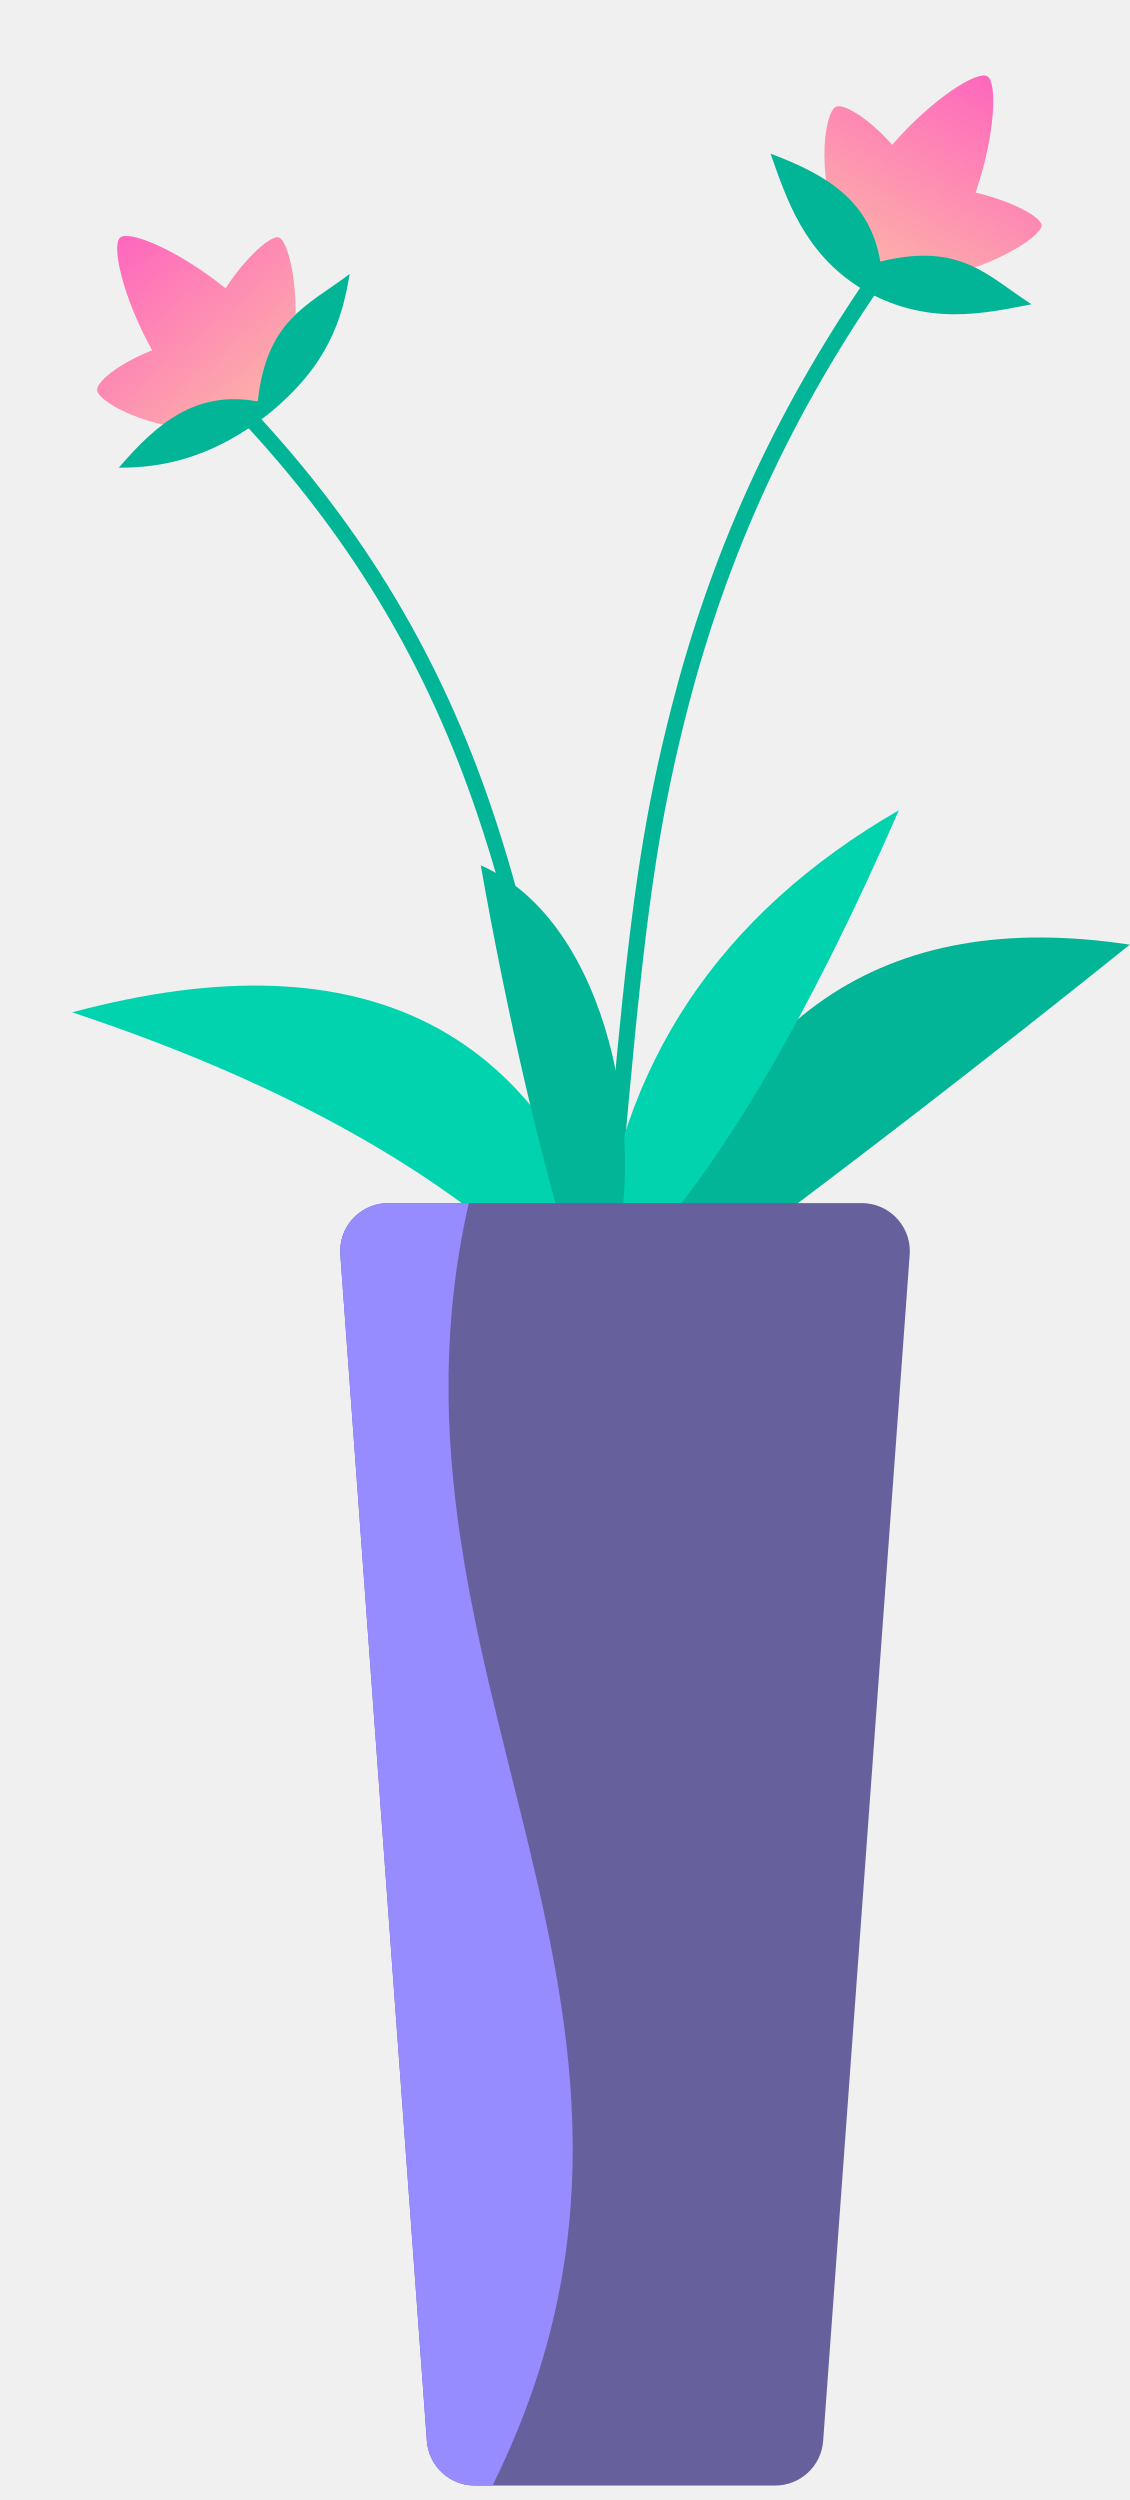
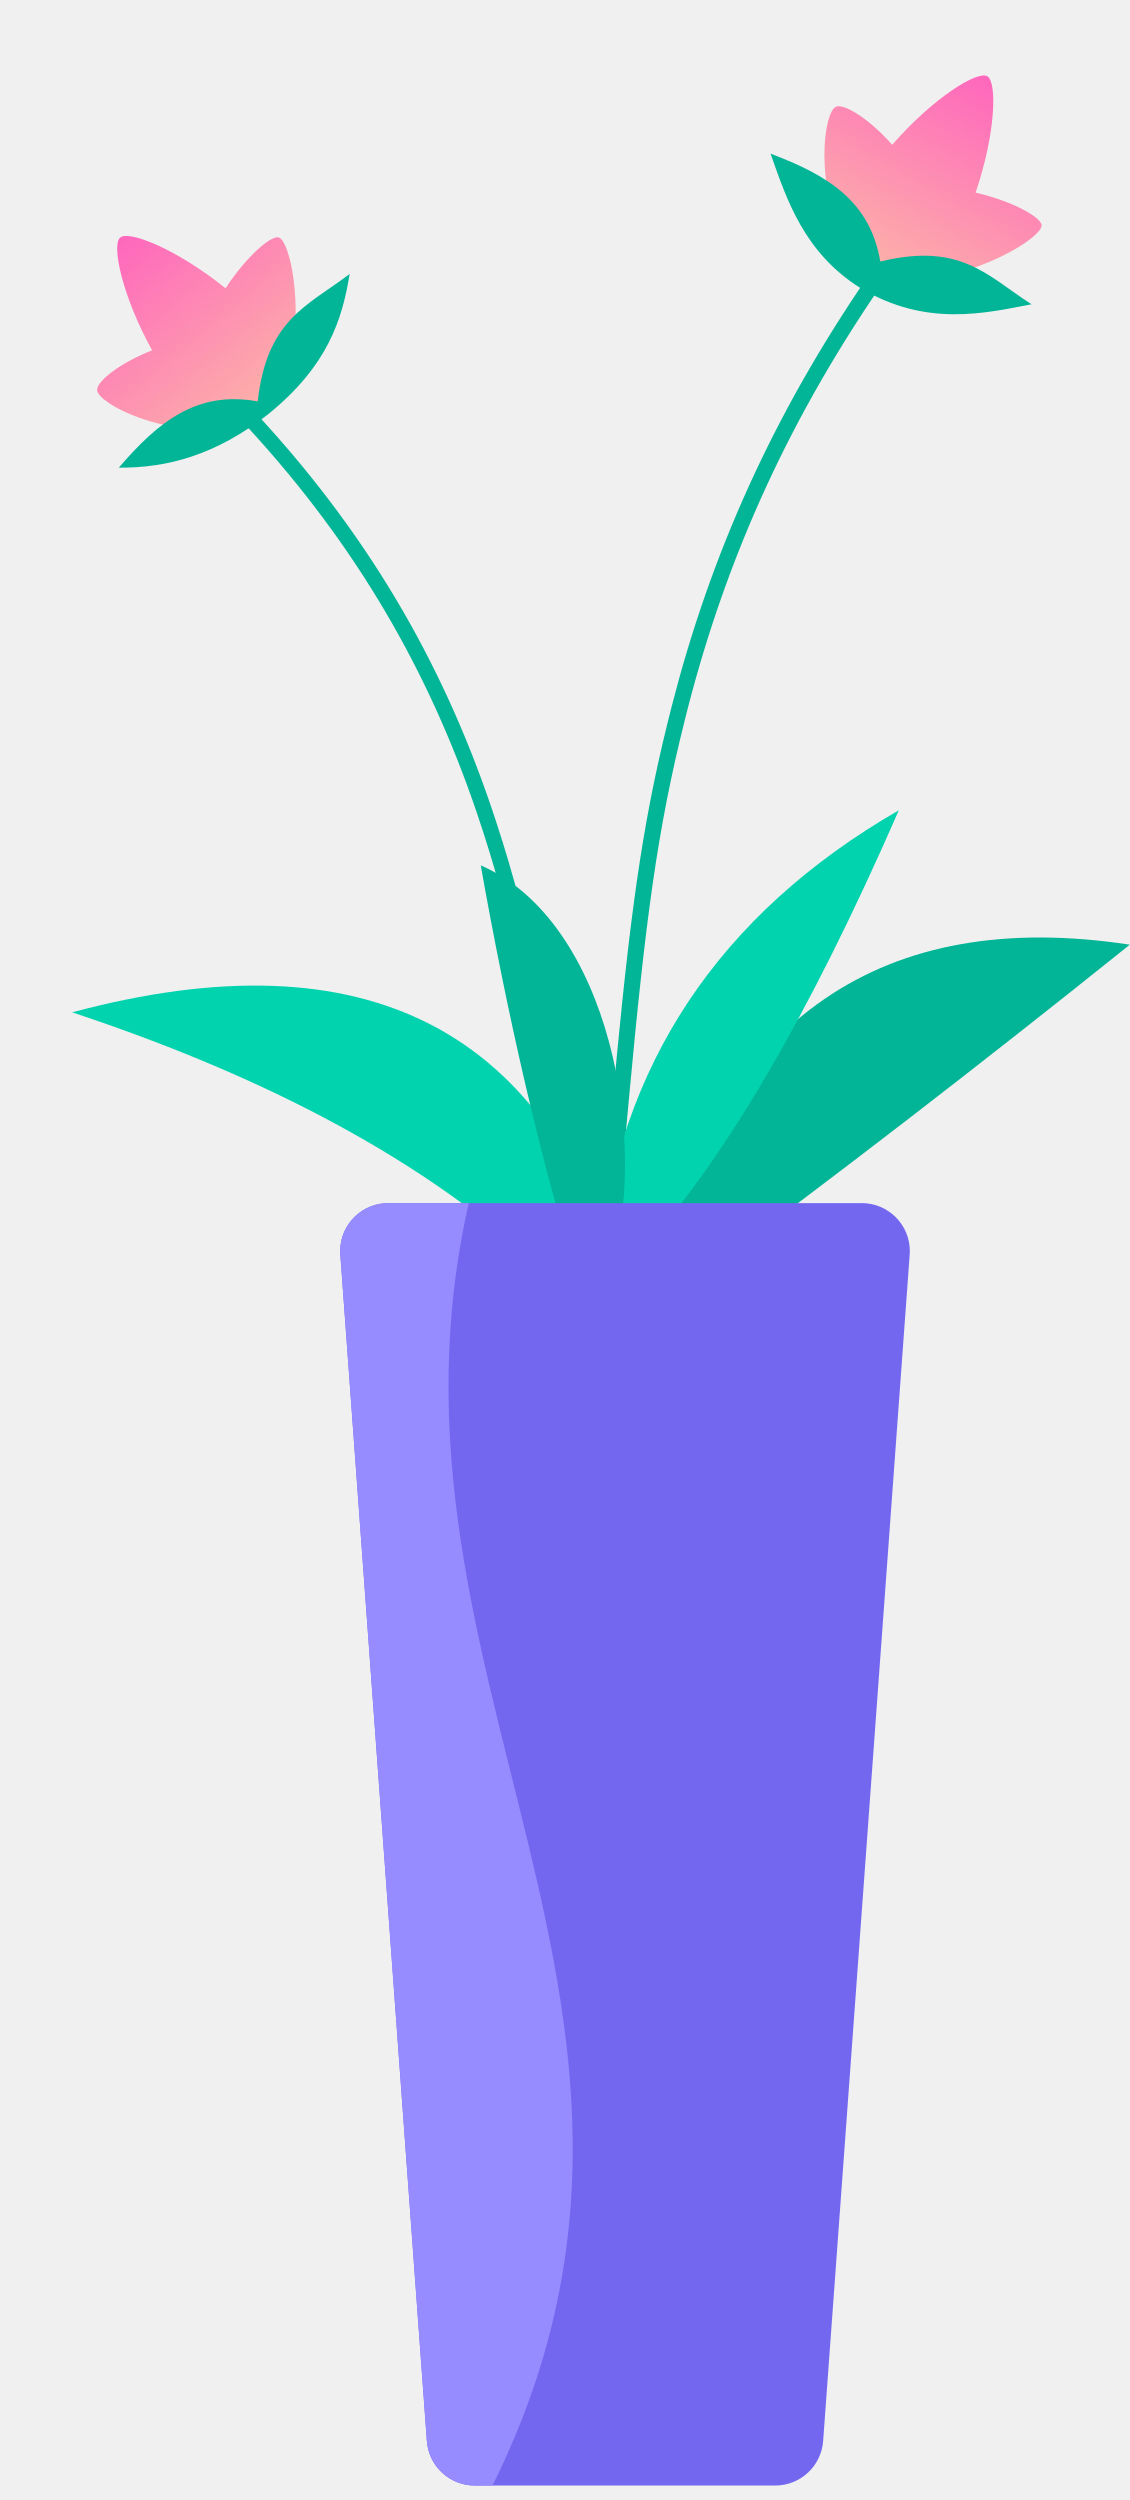
<svg xmlns="http://www.w3.org/2000/svg" xmlns:xlink="http://www.w3.org/1999/xlink" width="47px" height="104px" viewBox="0 0 47 104" version="1.1">
  <defs>
    <linearGradient x1="68.669%" y1="-6.664%" x2="68.669%" y2="100%" id="linearGradient-1">
      <stop stop-color="#FE62BE" offset="0%" />
      <stop stop-color="#FDB3A8" offset="100%" />
    </linearGradient>
    <path d="M2.151,0.049 L21.849,0.049 C22.953,0.049 23.849,0.944 23.849,2.049 C23.849,2.097 23.847,2.146 23.843,2.194 L20.243,51.544 C20.167,52.589 19.297,53.398 18.249,53.398 L5.751,53.398 C4.703,53.398 3.833,52.589 3.757,51.544 L0.157,2.194 C0.076,1.093 0.904,0.135 2.006,0.054 C2.054,0.051 2.103,0.049 2.151,0.049 Z" id="path-2" />
  </defs>
  <g id="📝-Pages-New" stroke="none" stroke-width="1" fill="none" fill-rule="evenodd">
    <g id="Pricing" transform="translate(-826, -409)">
      <g id="Pricing-Card" transform="translate(383, 375)">
        <g id="Standard" transform="translate(320, 0)">
          <g id="Pot1" transform="translate(123, 34)">
            <path d="M36.45,11 L37,11.375 C32.879,17.265 30.238,23.129 28.596,29.526 L28.466,30.041 C27.359,34.475 26.86,38.163 26.162,45.725 L25.879,48.805 C25.817,49.475 25.758,50.08 25.7,50.657 L25.665,51 L25,50.934 L25.105,49.885 L25.655,43.977 C26.305,37.223 26.828,33.729 27.948,29.364 C29.56,23.082 32.127,17.306 36.086,11.525 L36.45,11 Z" id="Path" fill="#02B596" />
            <g id="Group-81" transform="translate(38.5815, 8.086107) rotate(30) translate(-38.5815, -8.086107) translate(32.0815, 2.586107)">
              <path d="M6.199,5.04870979e-29 C6.684,5.04870979e-29 7.702,1.917 8.198,4.434 C9.743,3.967 11.095,3.96 11.258,4.244 C11.5,4.665 10.243,7.054 8.161,8.639 C7.438,9.694 5.706,9.836 4.683,9.066 L4.677,9.075 C2.223,7.537 1.05,4.696 1.382,4.244 C1.588,3.964 2.78,3.972 4.198,4.446 C4.694,1.924 5.713,5.04870979e-29 6.199,5.04870979e-29 Z" id="Combined-Shape" fill="url(#linearGradient-1)" />
              <path d="M-8.87218227e-14,7.296 C2.46,6.891 4.553,6.912 6.199,8.9 C8.678,6.53 10.325,7.185 12.535,7.296 C11.077,8.553 9.238,10.317 6.05,10.269 C3.249,10.173 1.5,8.576 -8.87218227e-14,7.296 Z" id="Path-148" fill="#02B596" />
            </g>
            <g id="Group-81" transform="translate(8.4462, 13.51773) rotate(-40) translate(-8.4462, -13.51773) translate(1.9462, 8.517734)">
              <path d="M6.199,0 C6.684,0 7.702,1.917 8.198,4.434 C9.743,3.967 11.095,3.96 11.258,4.244 C11.5,4.665 10.243,7.054 8.161,8.639 C7.438,9.694 5.706,9.836 4.683,9.066 L4.677,9.075 C2.223,7.537 1.05,4.696 1.382,4.244 C1.588,3.964 2.78,3.972 4.198,4.446 C4.694,1.924 5.713,0 6.199,0 Z" id="Combined-Shape" fill="url(#linearGradient-1)" />
              <path d="M-8.87218227e-14,7.296 C2.46,6.891 4.553,6.912 6.199,8.9 C8.678,6.53 10.325,7.185 12.535,7.296 C11.077,8.553 9.388,9.636 6.199,9.587 C3.399,9.492 1.5,8.576 -8.87218227e-14,7.296 Z" id="Path-148" fill="#02B596" />
            </g>
            <path d="M10.469,17 C15.203,22.054 18.357,27.441 20.45,33.614 L20.634,34.166 C22.082,38.574 22.889,42.764 23.876,49.993 L24,50.913 L23.361,51 L23.176,49.639 C22.181,42.424 21.357,38.3 19.84,33.824 C17.83,27.897 14.832,22.712 10.365,17.841 L10,17.447 L10.469,17 Z" id="Path" fill="#02B596" />
            <path d="M26,54 C22.902,42.797 15.235,38.835 3,42.113 C12.16,45.151 19.076,49.113 23.748,54 L26,54 Z" id="Path-151" fill="#02D3AF" />
            <path d="M47,53 C43.923,42.302 37.256,37.735 27,39.299 C33.229,44.295 39.15,48.862 44.763,53 L47,53 Z" id="Path-151" fill="#02B596" transform="translate(37, 46) scale(-1, 1) translate(-37, -46) " />
            <path d="M38.933,51.306 C36.673,43.356 31.475,37.899 23.338,34.935 C28.539,42.768 33.193,48.224 37.298,51.303 L38.933,51.306 Z" id="Path-151" fill="#02D3AF" transform="translate(31.13513, 43.12031) scale(-1, 1) rotate(10) translate(-31.13513, -43.12031) " />
            <path d="M23.985,53 C22.53,48.467 21.084,42.137 20,36 C25.358,38.324 27.079,47.582 25.358,53 L23.985,53 Z" id="Path-114" fill="#02B596" />
            <g id="Group-82" transform="translate(14, 50)">
              <mask id="mask-3" fill="white">
                <use xlink:href="#path-2" />
              </mask>
-               <use id="Rectangle" fill="#66619c" xlink:href="#path-2" />
+               <use id="Rectangle" fill="#7367F0" xlink:href="#path-2" />
              <path d="M-3.243,-1.301 L5.838,-1.301 C0.21,19.518 17.151,33.831 5.838,54.651 L-3.243,54.651 L-3.243,-1.301 Z" id="Rectangle" fill="#968BFF" mask="url(#mask-3)" />
            </g>
          </g>
        </g>
      </g>
    </g>
  </g>
</svg>
